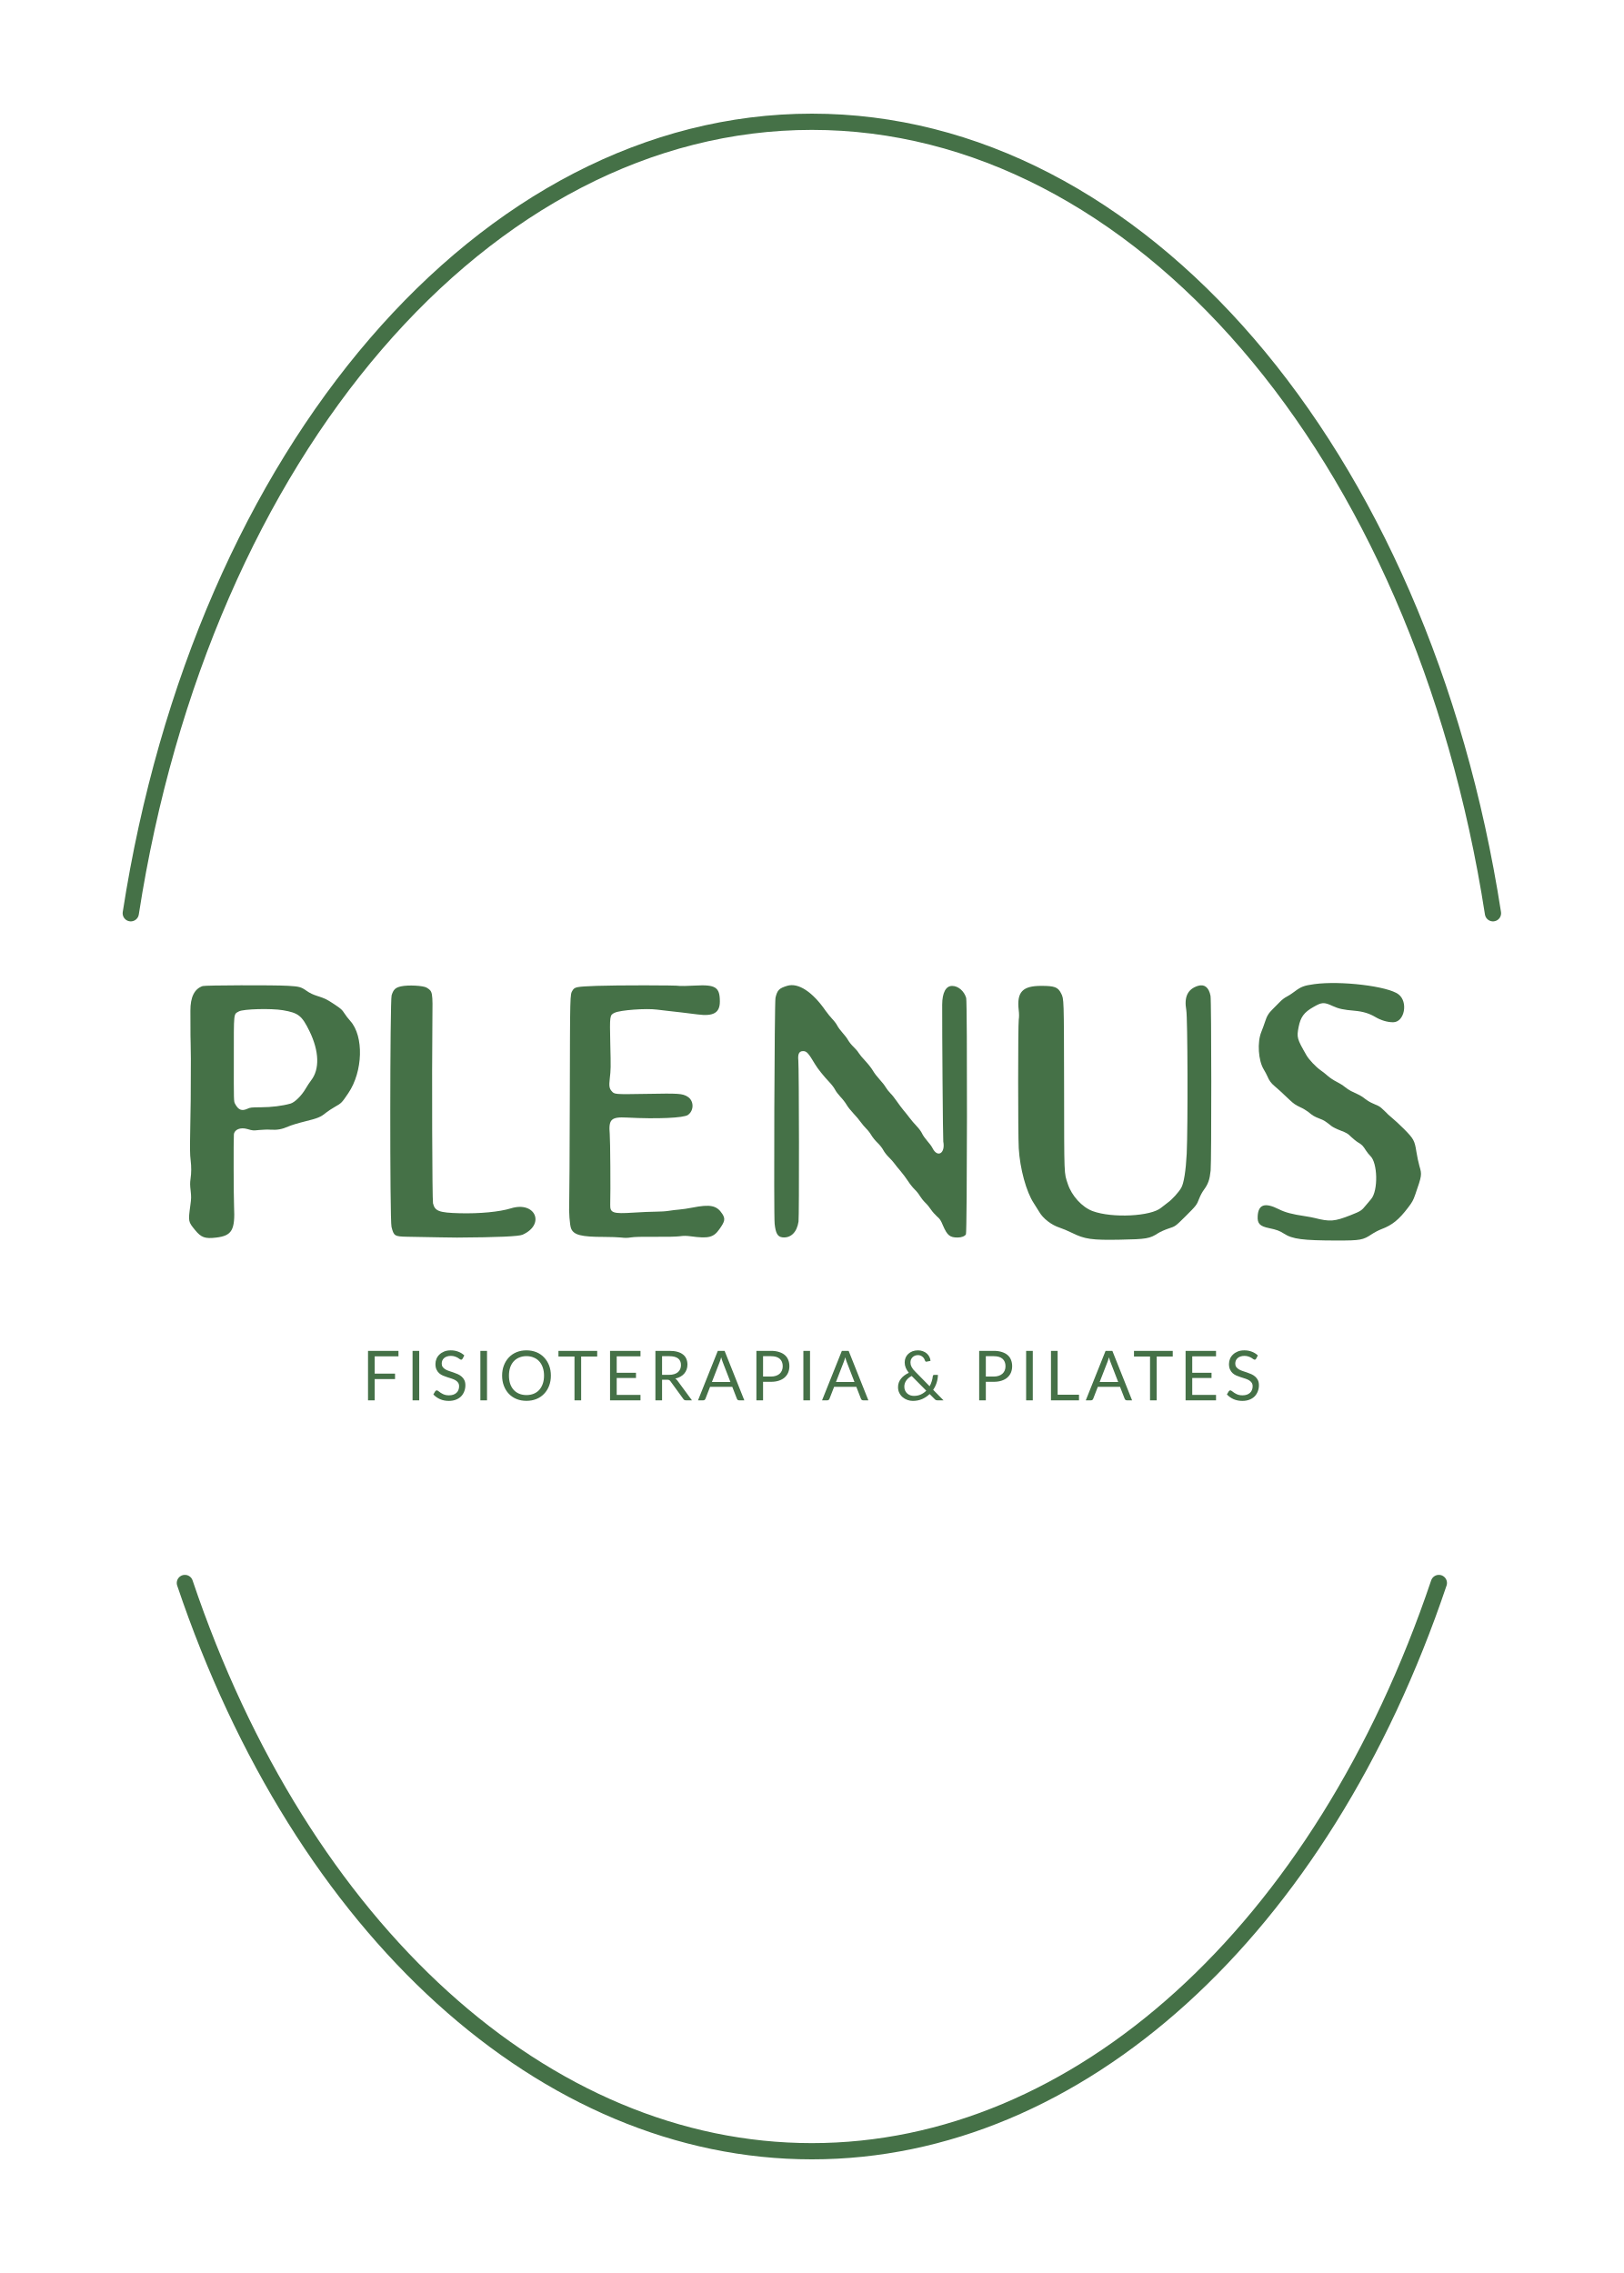
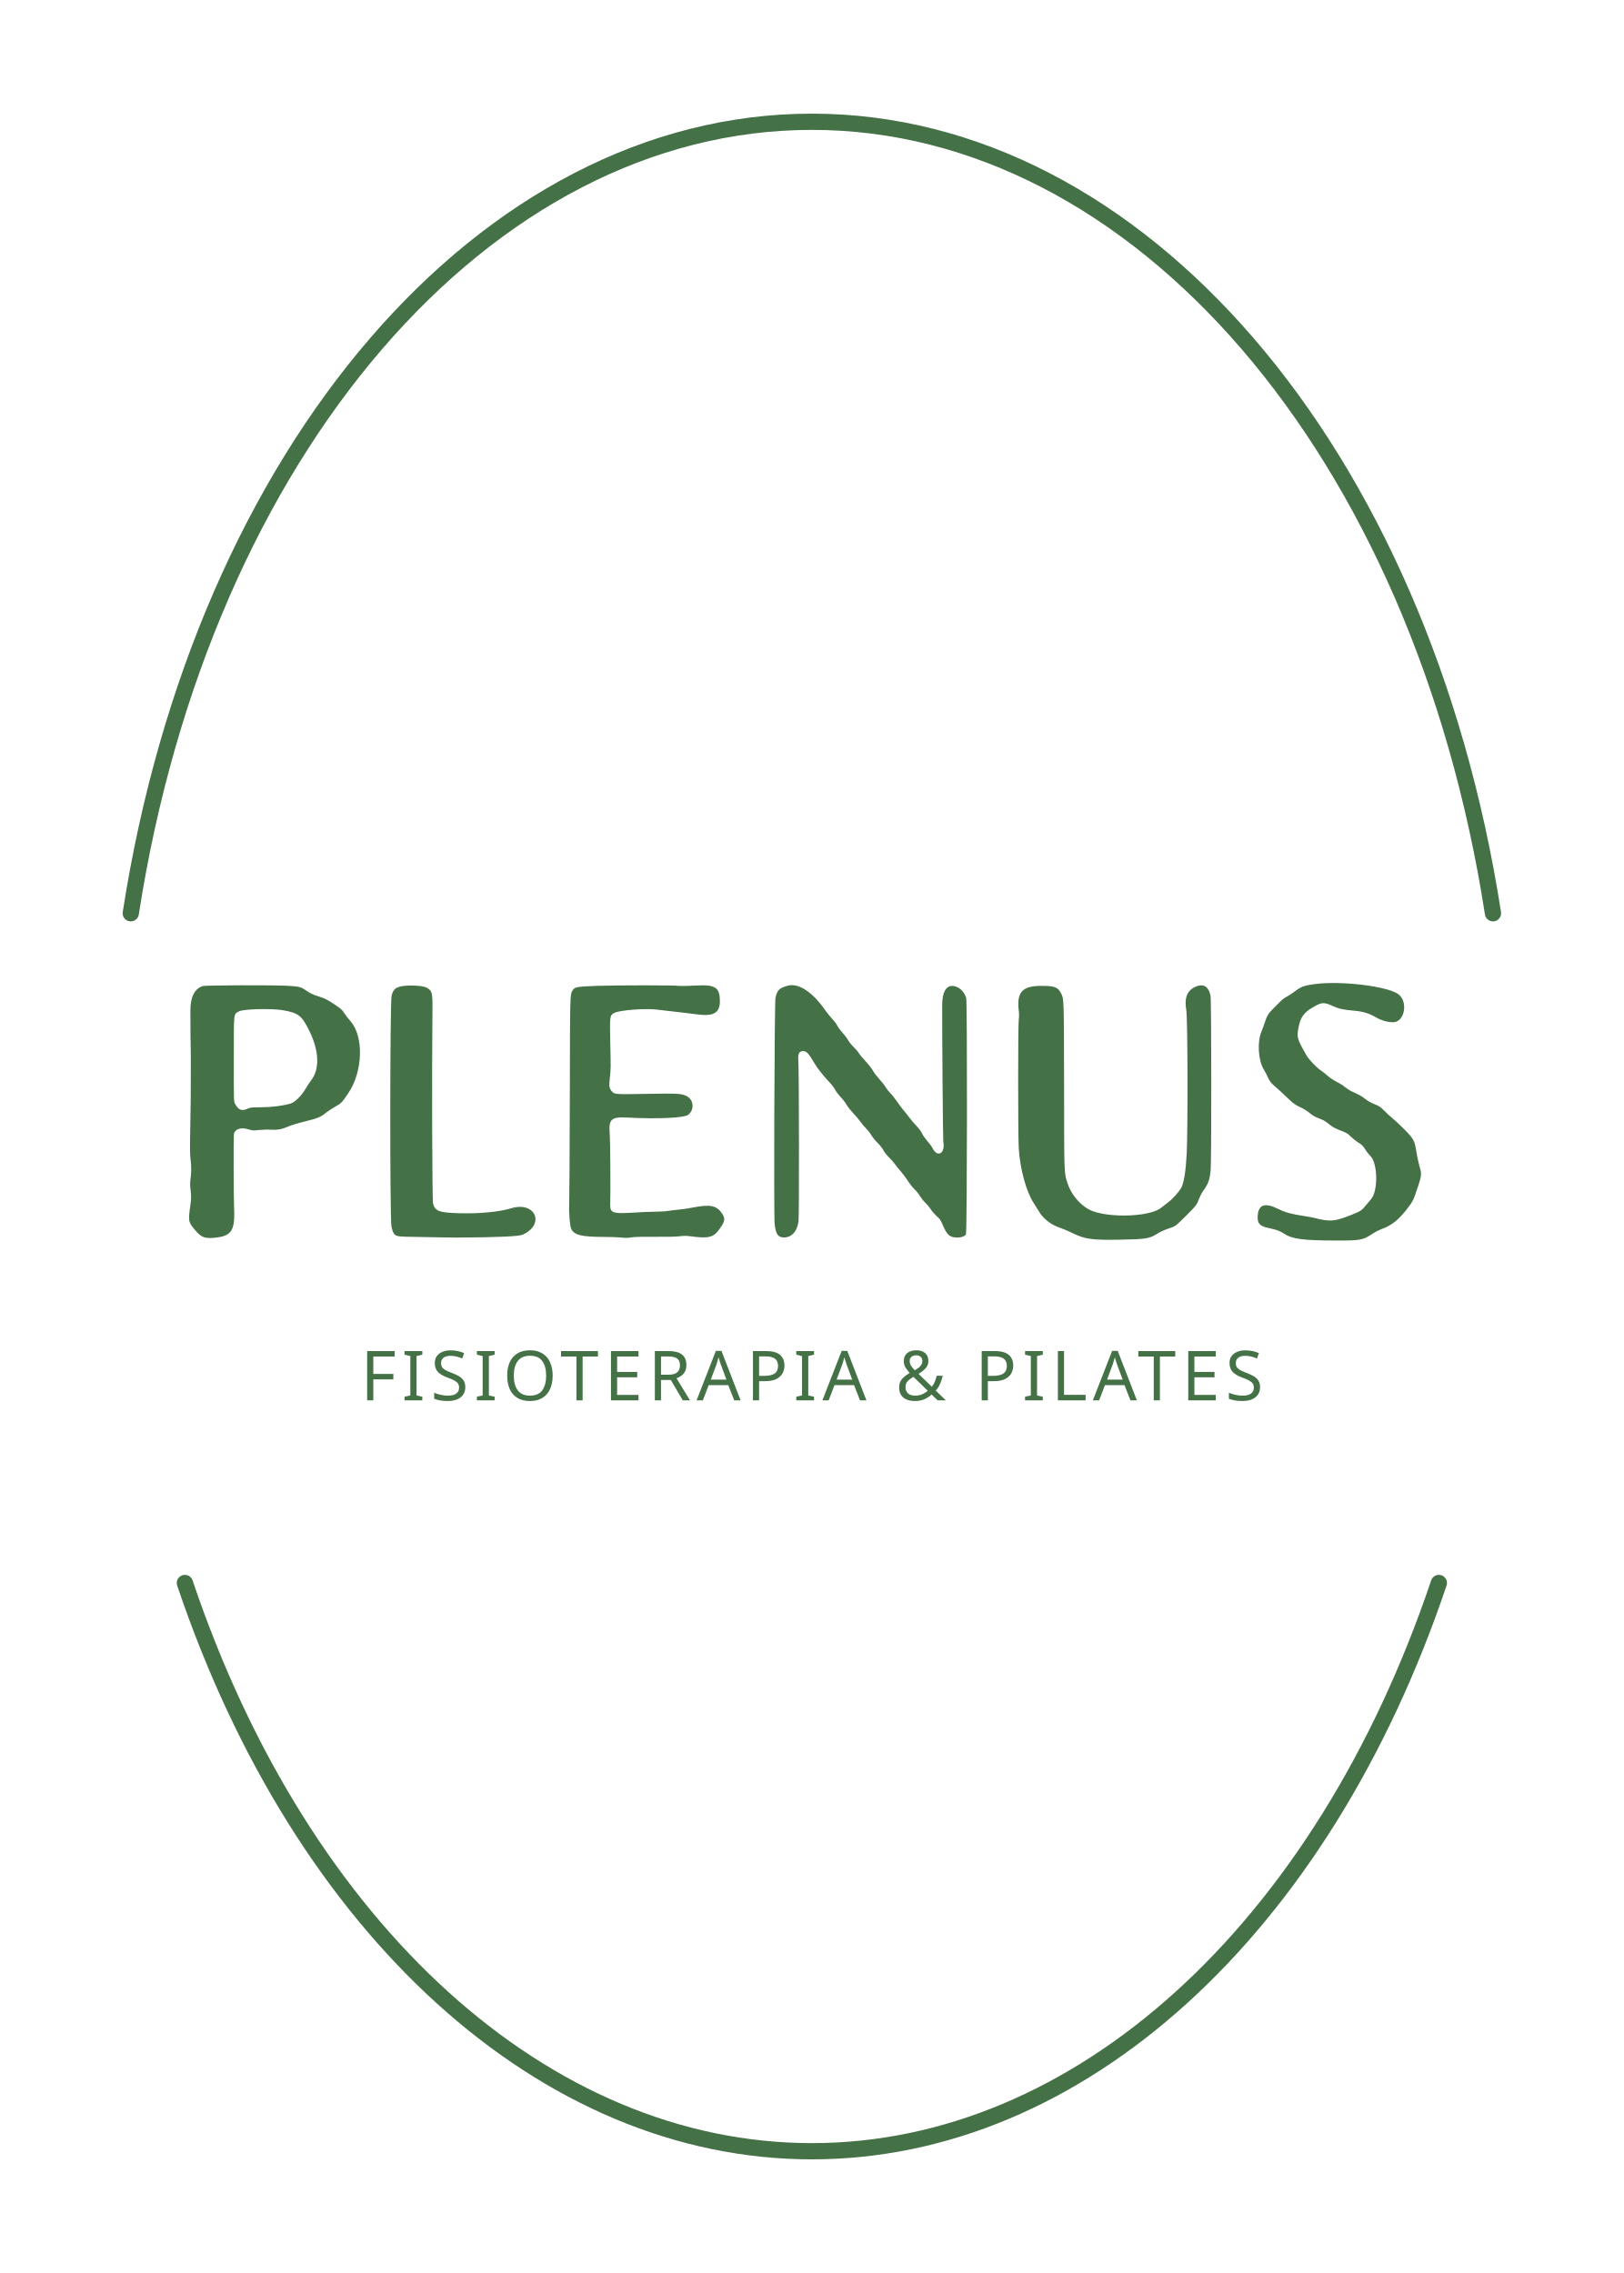
<svg xmlns="http://www.w3.org/2000/svg" viewBox="0 0 400 560" role="img" aria-labelledby="t" style="color:#457147">
  <path d="M32.214 225 A172 250 0 0 1 367.786 225 M354.456 390 A172 250 0 0 1 45.544 390" fill="none" stroke="currentColor" stroke-width="4" stroke-linecap="round" />
  <g transform="translate(40 228) scale(0.1481481)">
    <g transform="translate(0,560) scale(0.1,-0.1)" fill="currentColor" stroke="none">
      <path d="M19155 4624 c-174 -24 -221 -42 -336 -129 -41 -31 -98 -68 -127 -82 -30 -14 -76 -50 -110 -85 -31 -33 -83 -85 -115 -116 -71 -69 -102 -119 -132 -215 -13 -40 -40 -115 -61 -167 -71 -173 -51 -476 40 -625 23 -38 51 -90 61 -115 30 -71 62 -114 118 -161 56 -47 123 -108 252 -231 63 -60 99 -85 170 -118 49 -22 110 -58 135 -78 75 -63 105 -81 188 -113 77 -29 101 -44 199 -123 23 -19 91 -53 155 -77 101 -39 120 -50 177 -107 36 -34 88 -76 116 -92 59 -34 80 -55 128 -132 20 -31 52 -71 71 -89 125 -113 135 -578 16 -719 -17 -19 -55 -65 -85 -101 -75 -93 -87 -100 -258 -168 -267 -105 -342 -111 -597 -46 -30 8 -102 21 -160 30 -211 31 -329 62 -436 116 -231 116 -340 80 -351 -116 -7 -123 35 -167 190 -199 125 -26 176 -45 247 -91 141 -92 315 -114 880 -115 392 0 434 8 578 104 45 30 119 69 165 86 177 66 290 158 442 359 68 89 84 118 118 215 111 320 113 329 69 477 -16 57 -39 163 -50 236 -29 186 -45 215 -205 377 -73 72 -161 155 -197 183 -36 28 -93 81 -126 117 -35 36 -80 74 -105 85 -24 11 -73 33 -109 49 -36 16 -87 48 -115 71 -27 23 -79 56 -115 72 -36 17 -87 41 -115 55 -27 13 -75 44 -105 70 -30 25 -91 63 -136 85 -44 22 -107 63 -140 92 -32 29 -89 74 -125 99 -80 57 -193 176 -235 249 -158 275 -164 296 -130 471 33 165 90 243 245 331 142 82 176 84 321 17 100 -46 178 -63 367 -79 135 -12 242 -44 343 -104 92 -55 200 -87 295 -87 190 0 255 339 89 465 -176 134 -959 229 -1399 169z" />
      <path d="M671 4592 c-138 -46 -206 -183 -205 -411 0 -92 1 -222 1 -291 -1 -69 1 -179 3 -245 4 -109 5 -352 2 -715 0 -74 -1 -182 -1 -240 0 -58 -3 -251 -7 -430 -7 -398 -6 -463 6 -565 13 -106 13 -211 -2 -311 -9 -64 -9 -105 2 -195 11 -101 11 -129 -5 -244 -36 -269 -36 -271 78 -410 103 -126 166 -148 352 -126 262 31 316 125 297 515 -7 156 -10 1111 -3 1198 6 84 110 126 224 92 89 -26 95 -27 197 -16 58 6 144 9 192 5 108 -7 187 7 291 53 44 20 165 57 279 85 212 52 261 72 348 144 29 24 95 67 147 97 112 63 116 68 225 229 244 361 260 946 34 1199 -34 37 -79 96 -101 131 -35 55 -55 74 -150 137 -143 95 -165 106 -293 147 -81 26 -127 48 -186 89 -90 63 -120 71 -306 82 -240 14 -1376 10 -1419 -4z m1333 -402 c259 -44 316 -90 443 -350 161 -331 171 -632 26 -817 -24 -32 -66 -94 -91 -138 -68 -117 -181 -228 -252 -248 -140 -39 -313 -60 -490 -61 -159 -1 -179 -3 -224 -24 -96 -44 -152 -22 -208 83 -21 40 -21 44 -20 742 0 797 -6 742 84 793 70 41 538 53 732 20z" />
      <path d="M7220 4595 c-337 -13 -364 -18 -400 -77 -42 -68 -41 -50 -45 -1763 -2 -913 -7 -1709 -10 -1770 -8 -141 9 -369 31 -424 43 -109 169 -141 549 -141 110 0 238 -5 283 -10 62 -8 104 -8 165 2 56 9 182 12 402 10 200 -2 353 2 407 9 68 9 108 9 185 -1 295 -40 378 -19 474 117 93 130 102 173 51 254 -92 143 -199 166 -502 106 -69 -14 -165 -28 -215 -32 -49 -4 -128 -13 -174 -21 -46 -8 -143 -14 -215 -14 -72 0 -242 -7 -377 -16 -339 -22 -386 -5 -382 134 7 219 1 1076 -8 1174 -21 244 23 287 286 273 504 -26 945 -7 1015 44 105 76 100 241 -10 305 -87 51 -138 55 -675 45 -546 -9 -537 -10 -588 50 -35 43 -41 83 -28 199 18 162 19 174 9 590 -10 467 -10 470 73 510 95 45 523 76 704 52 39 -5 115 -14 170 -20 141 -15 325 -37 505 -60 265 -35 370 27 370 215 0 238 -71 284 -412 265 -130 -7 -245 -9 -255 -6 -31 13 -1063 13 -1383 1z" />
      <path d="M10390 4596 c-135 -41 -165 -71 -195 -199 -17 -73 -30 -3612 -14 -3759 17 -159 50 -216 129 -225 139 -16 242 85 268 262 12 80 9 2548 -3 2677 -11 112 12 158 80 158 58 0 89 -34 199 -220 40 -69 148 -203 236 -295 37 -38 80 -95 95 -125 15 -30 56 -84 90 -120 35 -36 80 -94 101 -130 20 -36 72 -101 114 -145 42 -44 97 -109 122 -145 26 -36 67 -85 93 -110 26 -25 64 -74 85 -110 21 -36 67 -92 102 -125 36 -34 77 -86 95 -120 17 -33 59 -87 93 -120 34 -33 75 -79 91 -102 16 -23 62 -80 101 -125 39 -46 96 -121 126 -168 30 -47 80 -110 111 -140 32 -30 71 -80 88 -110 18 -30 57 -80 88 -110 32 -30 74 -82 95 -115 22 -33 66 -83 98 -112 52 -45 65 -64 102 -153 71 -164 114 -200 243 -200 66 0 122 22 139 54 20 37 24 3860 4 3930 -33 114 -132 200 -233 200 -105 1 -165 -112 -166 -312 -2 -418 12 -2246 18 -2275 38 -196 -95 -278 -179 -110 -14 29 -54 83 -88 120 -33 38 -72 92 -85 122 -15 33 -52 83 -92 125 -37 39 -90 100 -116 136 -27 36 -73 94 -103 129 -29 35 -79 102 -112 150 -32 47 -79 106 -105 131 -25 25 -60 70 -78 100 -17 30 -63 89 -102 130 -38 41 -88 106 -110 145 -22 38 -78 110 -125 160 -47 49 -97 110 -112 135 -14 25 -53 70 -85 100 -32 30 -73 81 -91 113 -18 32 -60 87 -92 122 -32 35 -71 87 -86 116 -14 29 -53 81 -86 115 -32 34 -82 96 -111 137 -218 315 -454 468 -637 413z" />
      <path d="M17219 4595 c-170 -54 -232 -183 -193 -404 23 -133 28 -1930 7 -2386 -14 -281 -48 -497 -92 -570 -42 -73 -156 -198 -220 -242 -36 -26 -86 -65 -111 -86 -168 -146 -818 -178 -1143 -57 -174 65 -346 253 -411 450 -64 194 -60 96 -62 1629 -3 1475 -2 1446 -50 1542 -52 103 -107 124 -329 124 -313 0 -409 -102 -376 -400 8 -63 8 -117 1 -162 -13 -90 -13 -1914 0 -2138 20 -340 125 -725 250 -914 31 -47 72 -112 91 -145 64 -111 203 -218 339 -262 47 -15 137 -53 200 -84 216 -108 335 -125 805 -116 439 8 494 18 632 108 35 22 108 55 164 74 129 43 117 34 295 210 174 173 184 185 225 293 17 45 51 109 76 142 73 100 98 170 114 324 15 147 14 2826 -2 2904 -27 141 -102 200 -210 166z" />
      <path d="M3969 4587 c-94 -21 -127 -52 -157 -149 -28 -92 -31 -3739 -2 -3851 38 -151 51 -160 259 -164 420 -8 800 -15 831 -14 681 4 1028 20 1090 48 384 173 210 564 -195 438 -187 -58 -520 -90 -855 -81 -340 9 -409 35 -440 166 -13 56 -20 2178 -10 3040 6 479 5 483 -95 545 -56 35 -309 48 -426 22z" />
    </g>
  </g>
-   <text x="200" y="345" font-family="Lato, 'Segoe UI', sans-serif" font-size="17" letter-spacing="1.36" text-anchor="middle" fill="currentColor">FISIOTERAPIA &amp; PILATES</text>
+   <text x="200" y="345" font-family="Figtree, 'Segoe UI', sans-serif" font-size="17" letter-spacing="1.36" text-anchor="middle" fill="currentColor">FISIOTERAPIA &amp; PILATES</text>
</svg>
